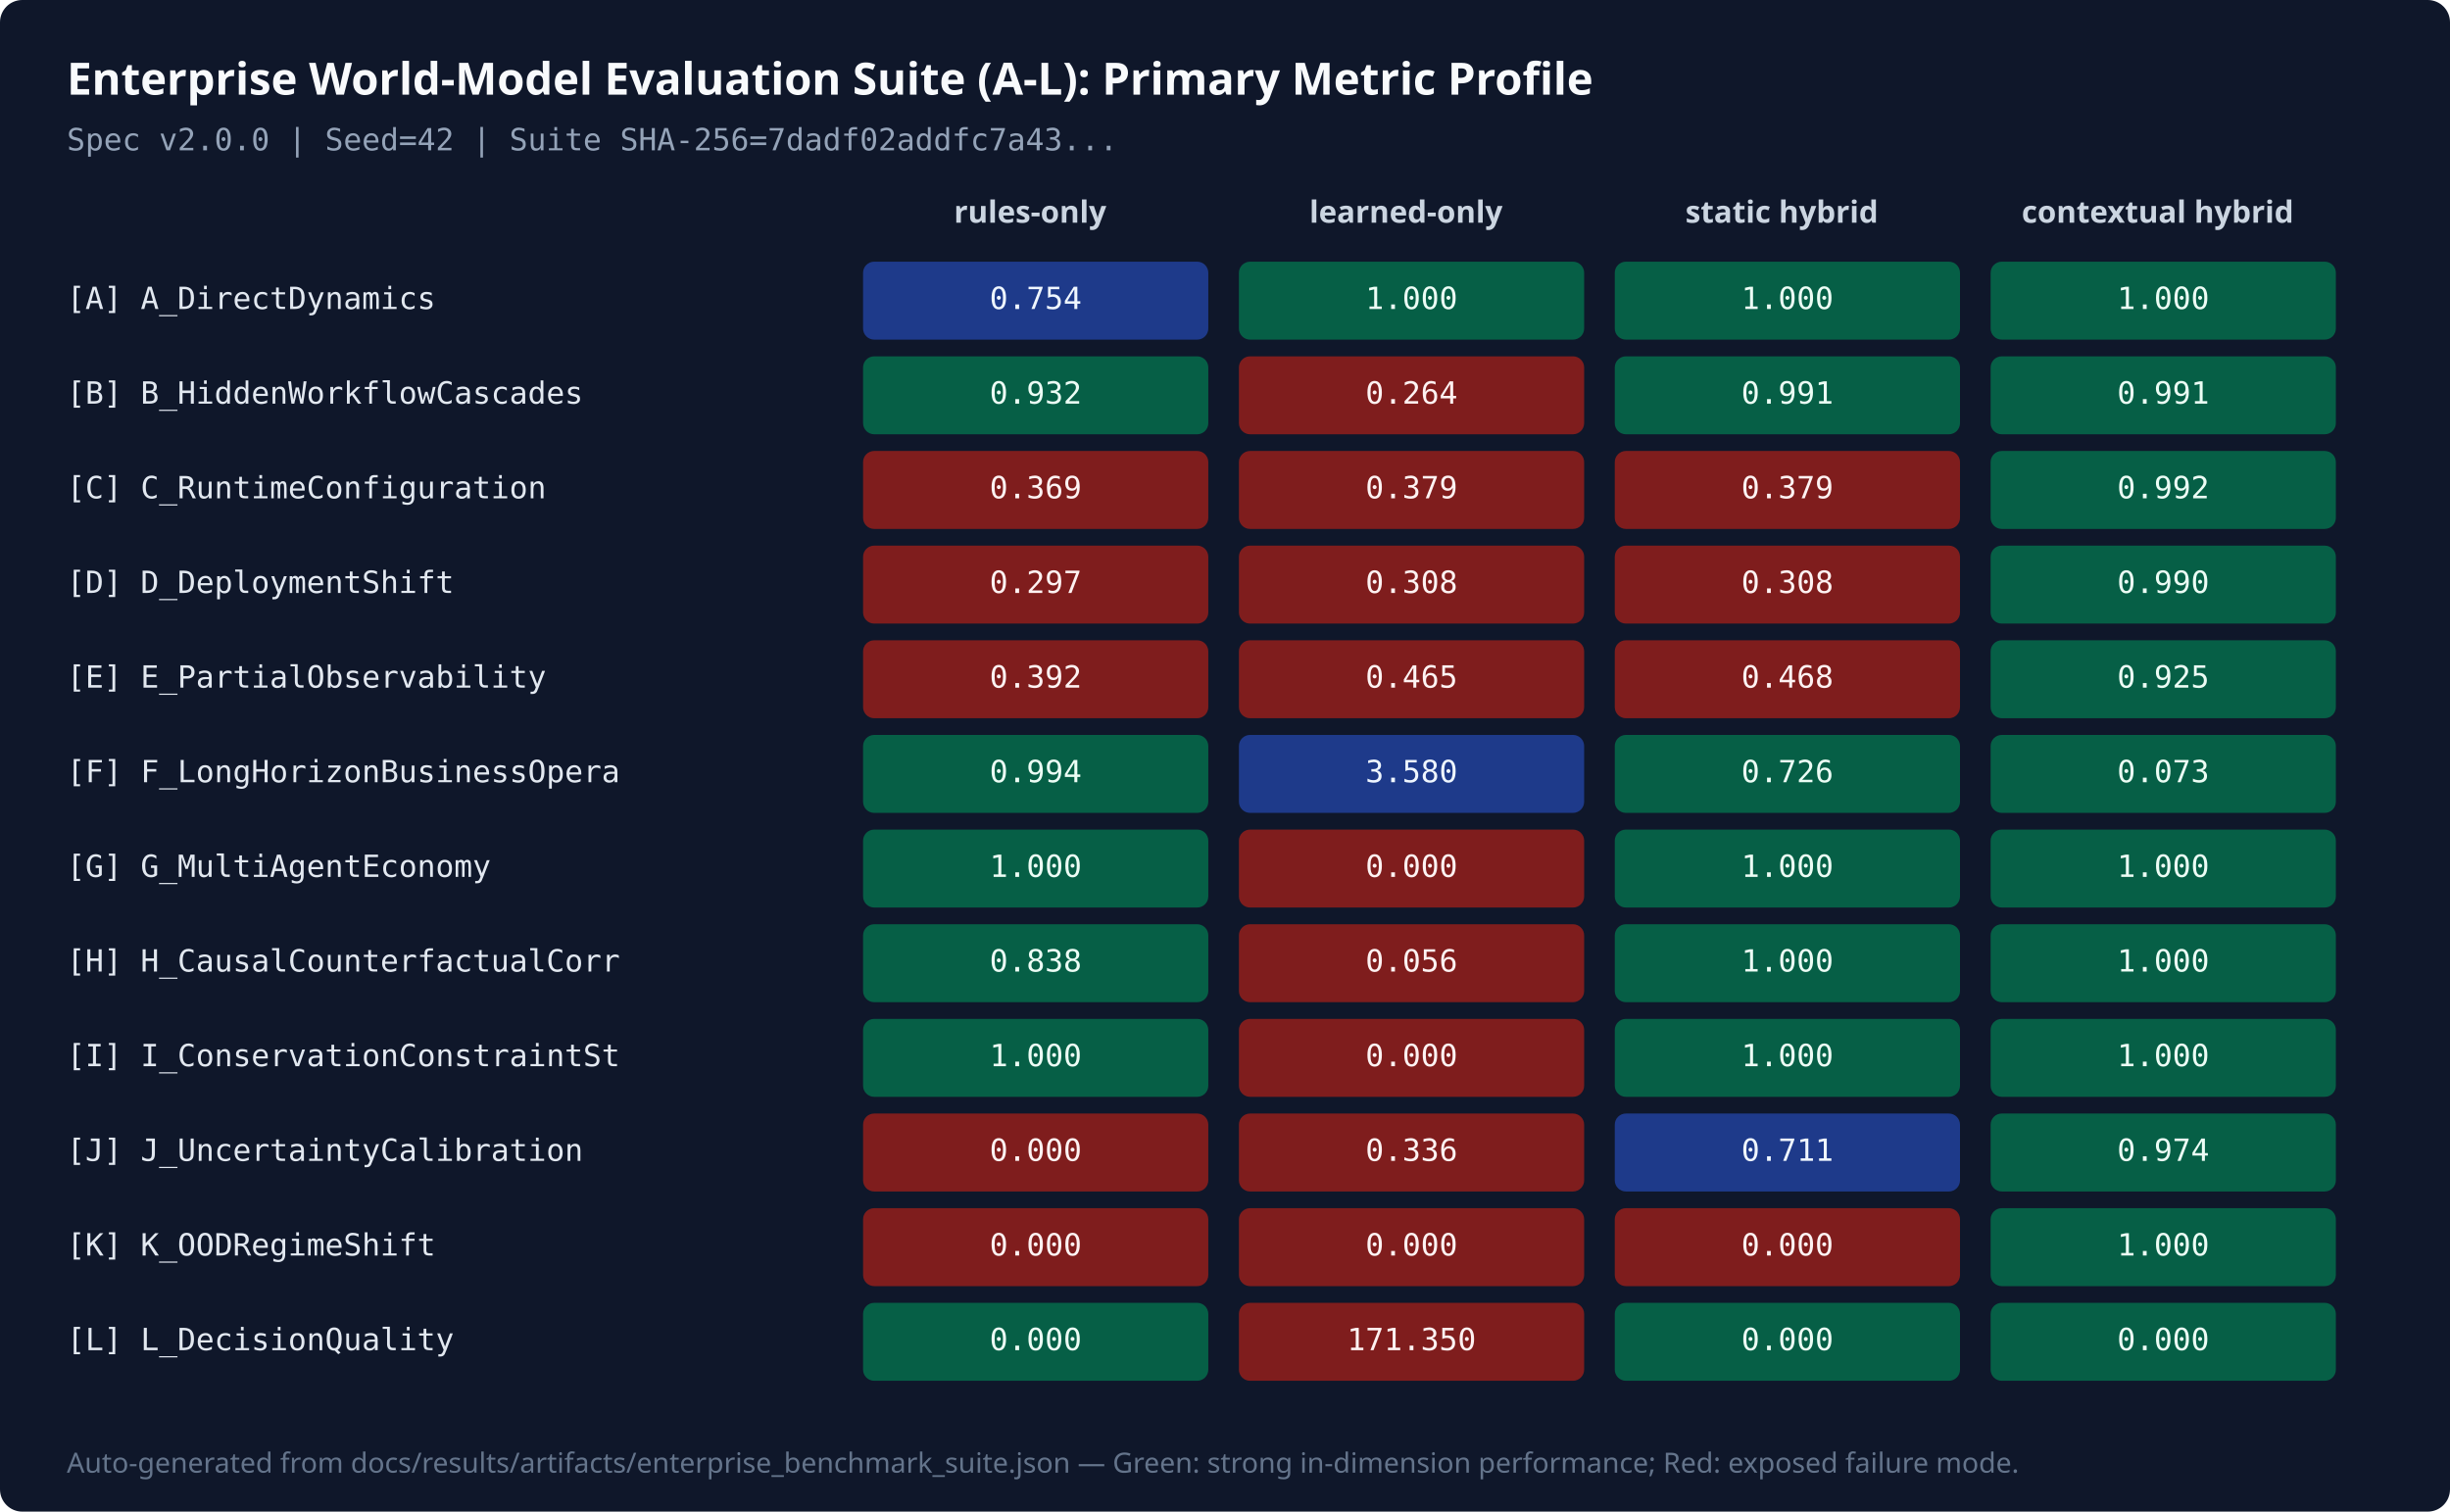
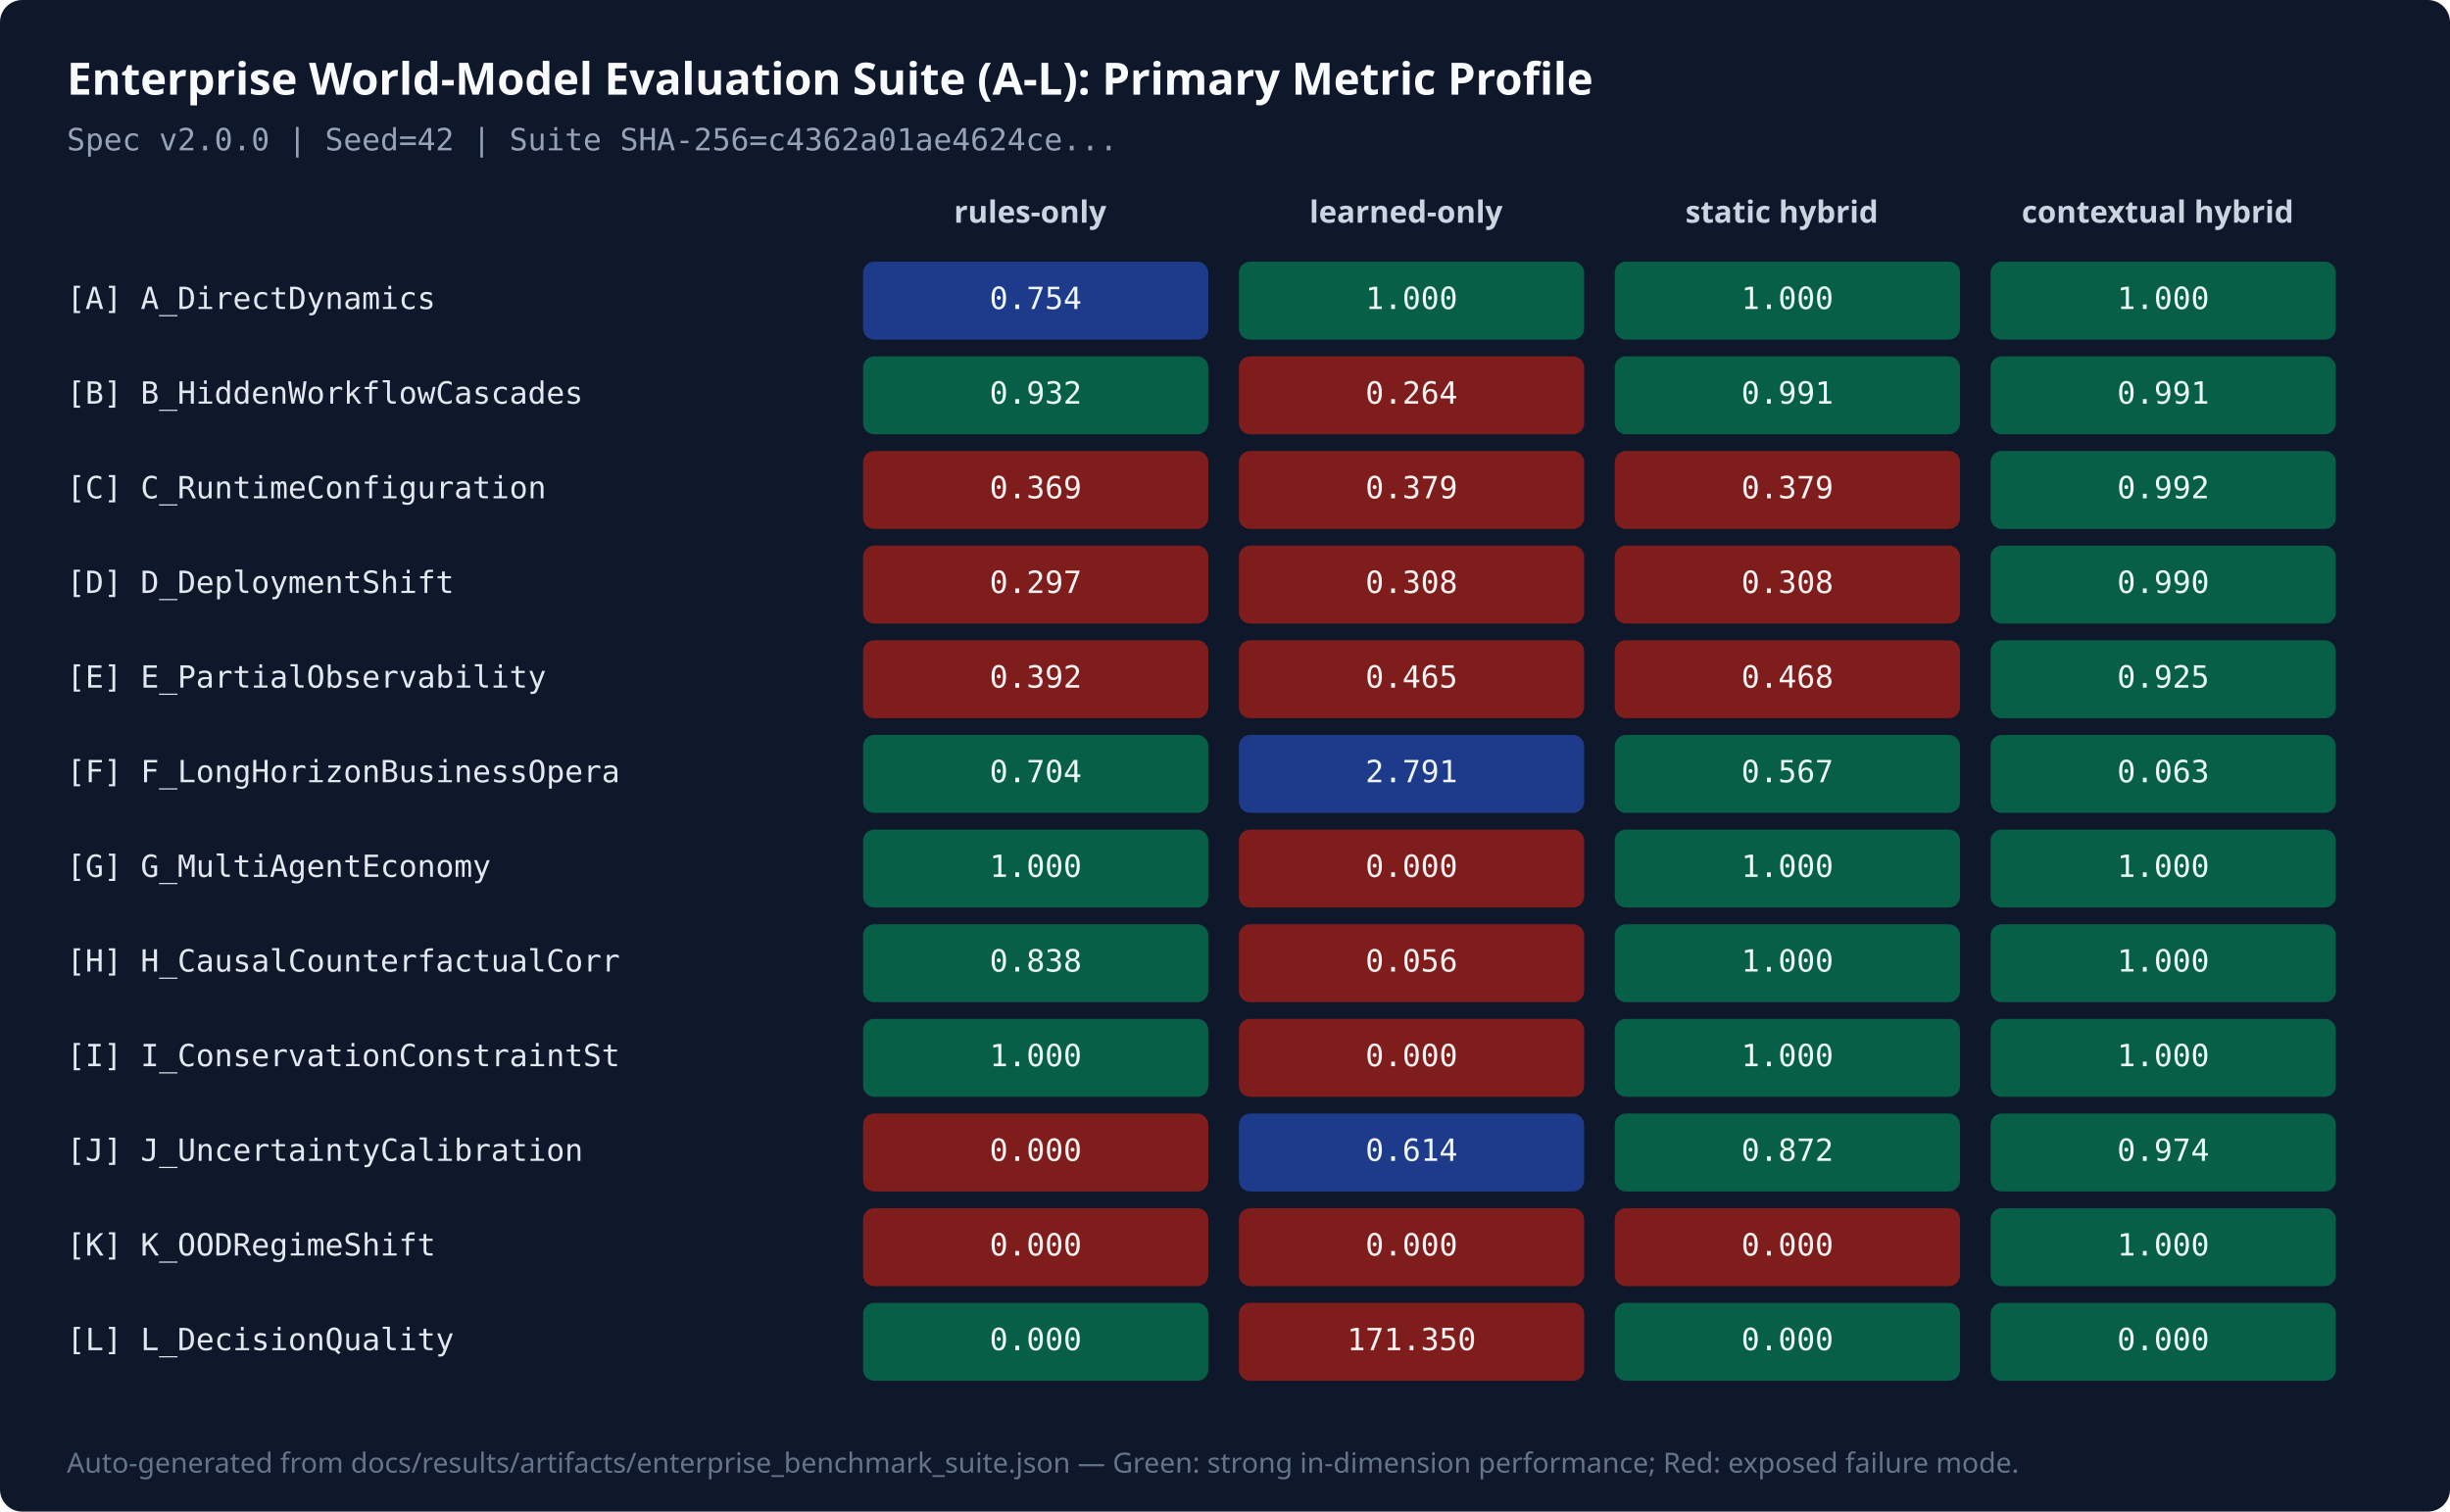
<svg xmlns="http://www.w3.org/2000/svg" viewBox="0 0 880 543" role="img" aria-labelledby="title-hm desc-hm">
  <rect width="100%" height="100%" fill="#0f172a" rx="8" />
  <text x="24" y="34" fill="#f8fafc" font-family="system-ui, sans-serif" font-size="16" font-weight="bold">Enterprise World-Model Evaluation Suite (A-L): Primary Metric Profile</text>
-   <text x="24" y="54" fill="#94a3b8" font-family="monospace" font-size="11">Spec v2.0.0 | Seed=42 | Suite SHA-256=7dadf02addfc7a43...</text>
+   <text x="24" y="54" fill="#94a3b8" font-family="monospace" font-size="11">Spec v2.0.0 | Seed=42 | Suite SHA-256=c4362a01ae4624ce...</text>
  <text x="370" y="80" fill="#cbd5e1" font-family="system-ui, sans-serif" font-size="11" font-weight="bold" text-anchor="middle">rules-only</text>
  <text x="505" y="80" fill="#cbd5e1" font-family="system-ui, sans-serif" font-size="11" font-weight="bold" text-anchor="middle">learned-only</text>
  <text x="640" y="80" fill="#cbd5e1" font-family="system-ui, sans-serif" font-size="11" font-weight="bold" text-anchor="middle">static hybrid</text>
  <text x="775" y="80" fill="#cbd5e1" font-family="system-ui, sans-serif" font-size="11" font-weight="bold" text-anchor="middle">contextual hybrid</text>
  <text x="24" y="111" fill="#e2e8f0" font-family="monospace" font-size="11">[A] A_DirectDynamics</text>
  <rect x="310" y="94" width="124" height="28" fill="#1e3a8a" rx="4" />
  <text x="372" y="111" fill="#eff6ff" font-family="monospace" font-size="11" text-anchor="middle">0.754</text>
  <rect x="445" y="94" width="124" height="28" fill="#065f46" rx="4" />
  <text x="507" y="111" fill="#ecfdf5" font-family="monospace" font-size="11" text-anchor="middle">1.000</text>
  <rect x="580" y="94" width="124" height="28" fill="#065f46" rx="4" />
  <text x="642" y="111" fill="#ecfdf5" font-family="monospace" font-size="11" text-anchor="middle">1.000</text>
  <rect x="715" y="94" width="124" height="28" fill="#065f46" rx="4" />
  <text x="777" y="111" fill="#ecfdf5" font-family="monospace" font-size="11" text-anchor="middle">1.000</text>
  <text x="24" y="145" fill="#e2e8f0" font-family="monospace" font-size="11">[B] B_HiddenWorkflowCascades</text>
  <rect x="310" y="128" width="124" height="28" fill="#065f46" rx="4" />
  <text x="372" y="145" fill="#ecfdf5" font-family="monospace" font-size="11" text-anchor="middle">0.932</text>
  <rect x="445" y="128" width="124" height="28" fill="#7f1d1d" rx="4" />
  <text x="507" y="145" fill="#fef2f2" font-family="monospace" font-size="11" text-anchor="middle">0.264</text>
  <rect x="580" y="128" width="124" height="28" fill="#065f46" rx="4" />
  <text x="642" y="145" fill="#ecfdf5" font-family="monospace" font-size="11" text-anchor="middle">0.991</text>
  <rect x="715" y="128" width="124" height="28" fill="#065f46" rx="4" />
  <text x="777" y="145" fill="#ecfdf5" font-family="monospace" font-size="11" text-anchor="middle">0.991</text>
  <text x="24" y="179" fill="#e2e8f0" font-family="monospace" font-size="11">[C] C_RuntimeConfiguration</text>
  <rect x="310" y="162" width="124" height="28" fill="#7f1d1d" rx="4" />
  <text x="372" y="179" fill="#fef2f2" font-family="monospace" font-size="11" text-anchor="middle">0.369</text>
  <rect x="445" y="162" width="124" height="28" fill="#7f1d1d" rx="4" />
  <text x="507" y="179" fill="#fef2f2" font-family="monospace" font-size="11" text-anchor="middle">0.379</text>
  <rect x="580" y="162" width="124" height="28" fill="#7f1d1d" rx="4" />
  <text x="642" y="179" fill="#fef2f2" font-family="monospace" font-size="11" text-anchor="middle">0.379</text>
  <rect x="715" y="162" width="124" height="28" fill="#065f46" rx="4" />
  <text x="777" y="179" fill="#ecfdf5" font-family="monospace" font-size="11" text-anchor="middle">0.992</text>
  <text x="24" y="213" fill="#e2e8f0" font-family="monospace" font-size="11">[D] D_DeploymentShift</text>
  <rect x="310" y="196" width="124" height="28" fill="#7f1d1d" rx="4" />
  <text x="372" y="213" fill="#fef2f2" font-family="monospace" font-size="11" text-anchor="middle">0.297</text>
  <rect x="445" y="196" width="124" height="28" fill="#7f1d1d" rx="4" />
  <text x="507" y="213" fill="#fef2f2" font-family="monospace" font-size="11" text-anchor="middle">0.308</text>
  <rect x="580" y="196" width="124" height="28" fill="#7f1d1d" rx="4" />
  <text x="642" y="213" fill="#fef2f2" font-family="monospace" font-size="11" text-anchor="middle">0.308</text>
  <rect x="715" y="196" width="124" height="28" fill="#065f46" rx="4" />
  <text x="777" y="213" fill="#ecfdf5" font-family="monospace" font-size="11" text-anchor="middle">0.990</text>
  <text x="24" y="247" fill="#e2e8f0" font-family="monospace" font-size="11">[E] E_PartialObservability</text>
  <rect x="310" y="230" width="124" height="28" fill="#7f1d1d" rx="4" />
  <text x="372" y="247" fill="#fef2f2" font-family="monospace" font-size="11" text-anchor="middle">0.392</text>
  <rect x="445" y="230" width="124" height="28" fill="#7f1d1d" rx="4" />
  <text x="507" y="247" fill="#fef2f2" font-family="monospace" font-size="11" text-anchor="middle">0.465</text>
  <rect x="580" y="230" width="124" height="28" fill="#7f1d1d" rx="4" />
  <text x="642" y="247" fill="#fef2f2" font-family="monospace" font-size="11" text-anchor="middle">0.468</text>
  <rect x="715" y="230" width="124" height="28" fill="#065f46" rx="4" />
  <text x="777" y="247" fill="#ecfdf5" font-family="monospace" font-size="11" text-anchor="middle">0.925</text>
  <text x="24" y="281" fill="#e2e8f0" font-family="monospace" font-size="11">[F] F_LongHorizonBusinessOpera</text>
  <rect x="310" y="264" width="124" height="28" fill="#065f46" rx="4" />
-   <text x="372" y="281" fill="#ecfdf5" font-family="monospace" font-size="11" text-anchor="middle">0.994</text>
+   <text x="372" y="281" fill="#ecfdf5" font-family="monospace" font-size="11" text-anchor="middle">0.704</text>
  <rect x="445" y="264" width="124" height="28" fill="#1e3a8a" rx="4" />
-   <text x="507" y="281" fill="#eff6ff" font-family="monospace" font-size="11" text-anchor="middle">3.580</text>
+   <text x="507" y="281" fill="#eff6ff" font-family="monospace" font-size="11" text-anchor="middle">2.791</text>
  <rect x="580" y="264" width="124" height="28" fill="#065f46" rx="4" />
-   <text x="642" y="281" fill="#ecfdf5" font-family="monospace" font-size="11" text-anchor="middle">0.726</text>
+   <text x="642" y="281" fill="#ecfdf5" font-family="monospace" font-size="11" text-anchor="middle">0.567</text>
  <rect x="715" y="264" width="124" height="28" fill="#065f46" rx="4" />
-   <text x="777" y="281" fill="#ecfdf5" font-family="monospace" font-size="11" text-anchor="middle">0.073</text>
+   <text x="777" y="281" fill="#ecfdf5" font-family="monospace" font-size="11" text-anchor="middle">0.063</text>
  <text x="24" y="315" fill="#e2e8f0" font-family="monospace" font-size="11">[G] G_MultiAgentEconomy</text>
  <rect x="310" y="298" width="124" height="28" fill="#065f46" rx="4" />
  <text x="372" y="315" fill="#ecfdf5" font-family="monospace" font-size="11" text-anchor="middle">1.000</text>
  <rect x="445" y="298" width="124" height="28" fill="#7f1d1d" rx="4" />
  <text x="507" y="315" fill="#fef2f2" font-family="monospace" font-size="11" text-anchor="middle">0.000</text>
  <rect x="580" y="298" width="124" height="28" fill="#065f46" rx="4" />
  <text x="642" y="315" fill="#ecfdf5" font-family="monospace" font-size="11" text-anchor="middle">1.000</text>
  <rect x="715" y="298" width="124" height="28" fill="#065f46" rx="4" />
  <text x="777" y="315" fill="#ecfdf5" font-family="monospace" font-size="11" text-anchor="middle">1.000</text>
  <text x="24" y="349" fill="#e2e8f0" font-family="monospace" font-size="11">[H] H_CausalCounterfactualCorr</text>
  <rect x="310" y="332" width="124" height="28" fill="#065f46" rx="4" />
  <text x="372" y="349" fill="#ecfdf5" font-family="monospace" font-size="11" text-anchor="middle">0.838</text>
  <rect x="445" y="332" width="124" height="28" fill="#7f1d1d" rx="4" />
  <text x="507" y="349" fill="#fef2f2" font-family="monospace" font-size="11" text-anchor="middle">0.056</text>
  <rect x="580" y="332" width="124" height="28" fill="#065f46" rx="4" />
  <text x="642" y="349" fill="#ecfdf5" font-family="monospace" font-size="11" text-anchor="middle">1.000</text>
  <rect x="715" y="332" width="124" height="28" fill="#065f46" rx="4" />
  <text x="777" y="349" fill="#ecfdf5" font-family="monospace" font-size="11" text-anchor="middle">1.000</text>
  <text x="24" y="383" fill="#e2e8f0" font-family="monospace" font-size="11">[I] I_ConservationConstraintSt</text>
  <rect x="310" y="366" width="124" height="28" fill="#065f46" rx="4" />
  <text x="372" y="383" fill="#ecfdf5" font-family="monospace" font-size="11" text-anchor="middle">1.000</text>
  <rect x="445" y="366" width="124" height="28" fill="#7f1d1d" rx="4" />
  <text x="507" y="383" fill="#fef2f2" font-family="monospace" font-size="11" text-anchor="middle">0.000</text>
  <rect x="580" y="366" width="124" height="28" fill="#065f46" rx="4" />
  <text x="642" y="383" fill="#ecfdf5" font-family="monospace" font-size="11" text-anchor="middle">1.000</text>
  <rect x="715" y="366" width="124" height="28" fill="#065f46" rx="4" />
  <text x="777" y="383" fill="#ecfdf5" font-family="monospace" font-size="11" text-anchor="middle">1.000</text>
  <text x="24" y="417" fill="#e2e8f0" font-family="monospace" font-size="11">[J] J_UncertaintyCalibration</text>
  <rect x="310" y="400" width="124" height="28" fill="#7f1d1d" rx="4" />
  <text x="372" y="417" fill="#fef2f2" font-family="monospace" font-size="11" text-anchor="middle">0.000</text>
-   <rect x="445" y="400" width="124" height="28" fill="#7f1d1d" rx="4" />
-   <text x="507" y="417" fill="#fef2f2" font-family="monospace" font-size="11" text-anchor="middle">0.336</text>
-   <rect x="580" y="400" width="124" height="28" fill="#1e3a8a" rx="4" />
-   <text x="642" y="417" fill="#eff6ff" font-family="monospace" font-size="11" text-anchor="middle">0.711</text>
+   <rect x="445" y="400" width="124" height="28" fill="#1e3a8a" rx="4" />
+   <text x="507" y="417" fill="#eff6ff" font-family="monospace" font-size="11" text-anchor="middle">0.614</text>
+   <rect x="580" y="400" width="124" height="28" fill="#065f46" rx="4" />
+   <text x="642" y="417" fill="#ecfdf5" font-family="monospace" font-size="11" text-anchor="middle">0.872</text>
  <rect x="715" y="400" width="124" height="28" fill="#065f46" rx="4" />
  <text x="777" y="417" fill="#ecfdf5" font-family="monospace" font-size="11" text-anchor="middle">0.974</text>
  <text x="24" y="451" fill="#e2e8f0" font-family="monospace" font-size="11">[K] K_OODRegimeShift</text>
  <rect x="310" y="434" width="124" height="28" fill="#7f1d1d" rx="4" />
  <text x="372" y="451" fill="#fef2f2" font-family="monospace" font-size="11" text-anchor="middle">0.000</text>
  <rect x="445" y="434" width="124" height="28" fill="#7f1d1d" rx="4" />
  <text x="507" y="451" fill="#fef2f2" font-family="monospace" font-size="11" text-anchor="middle">0.000</text>
  <rect x="580" y="434" width="124" height="28" fill="#7f1d1d" rx="4" />
  <text x="642" y="451" fill="#fef2f2" font-family="monospace" font-size="11" text-anchor="middle">0.000</text>
  <rect x="715" y="434" width="124" height="28" fill="#065f46" rx="4" />
  <text x="777" y="451" fill="#ecfdf5" font-family="monospace" font-size="11" text-anchor="middle">1.000</text>
  <text x="24" y="485" fill="#e2e8f0" font-family="monospace" font-size="11">[L] L_DecisionQuality</text>
  <rect x="310" y="468" width="124" height="28" fill="#065f46" rx="4" />
  <text x="372" y="485" fill="#ecfdf5" font-family="monospace" font-size="11" text-anchor="middle">0.000</text>
  <rect x="445" y="468" width="124" height="28" fill="#7f1d1d" rx="4" />
  <text x="507" y="485" fill="#fef2f2" font-family="monospace" font-size="11" text-anchor="middle">171.350</text>
  <rect x="580" y="468" width="124" height="28" fill="#065f46" rx="4" />
  <text x="642" y="485" fill="#ecfdf5" font-family="monospace" font-size="11" text-anchor="middle">0.000</text>
  <rect x="715" y="468" width="124" height="28" fill="#065f46" rx="4" />
  <text x="777" y="485" fill="#ecfdf5" font-family="monospace" font-size="11" text-anchor="middle">0.000</text>
  <text x="24" y="529" fill="#64748b" font-family="system-ui, sans-serif" font-size="10">Auto-generated from docs/results/artifacts/enterprise_benchmark_suite.json — Green: strong in-dimension performance; Red: exposed failure mode.</text>
</svg>
